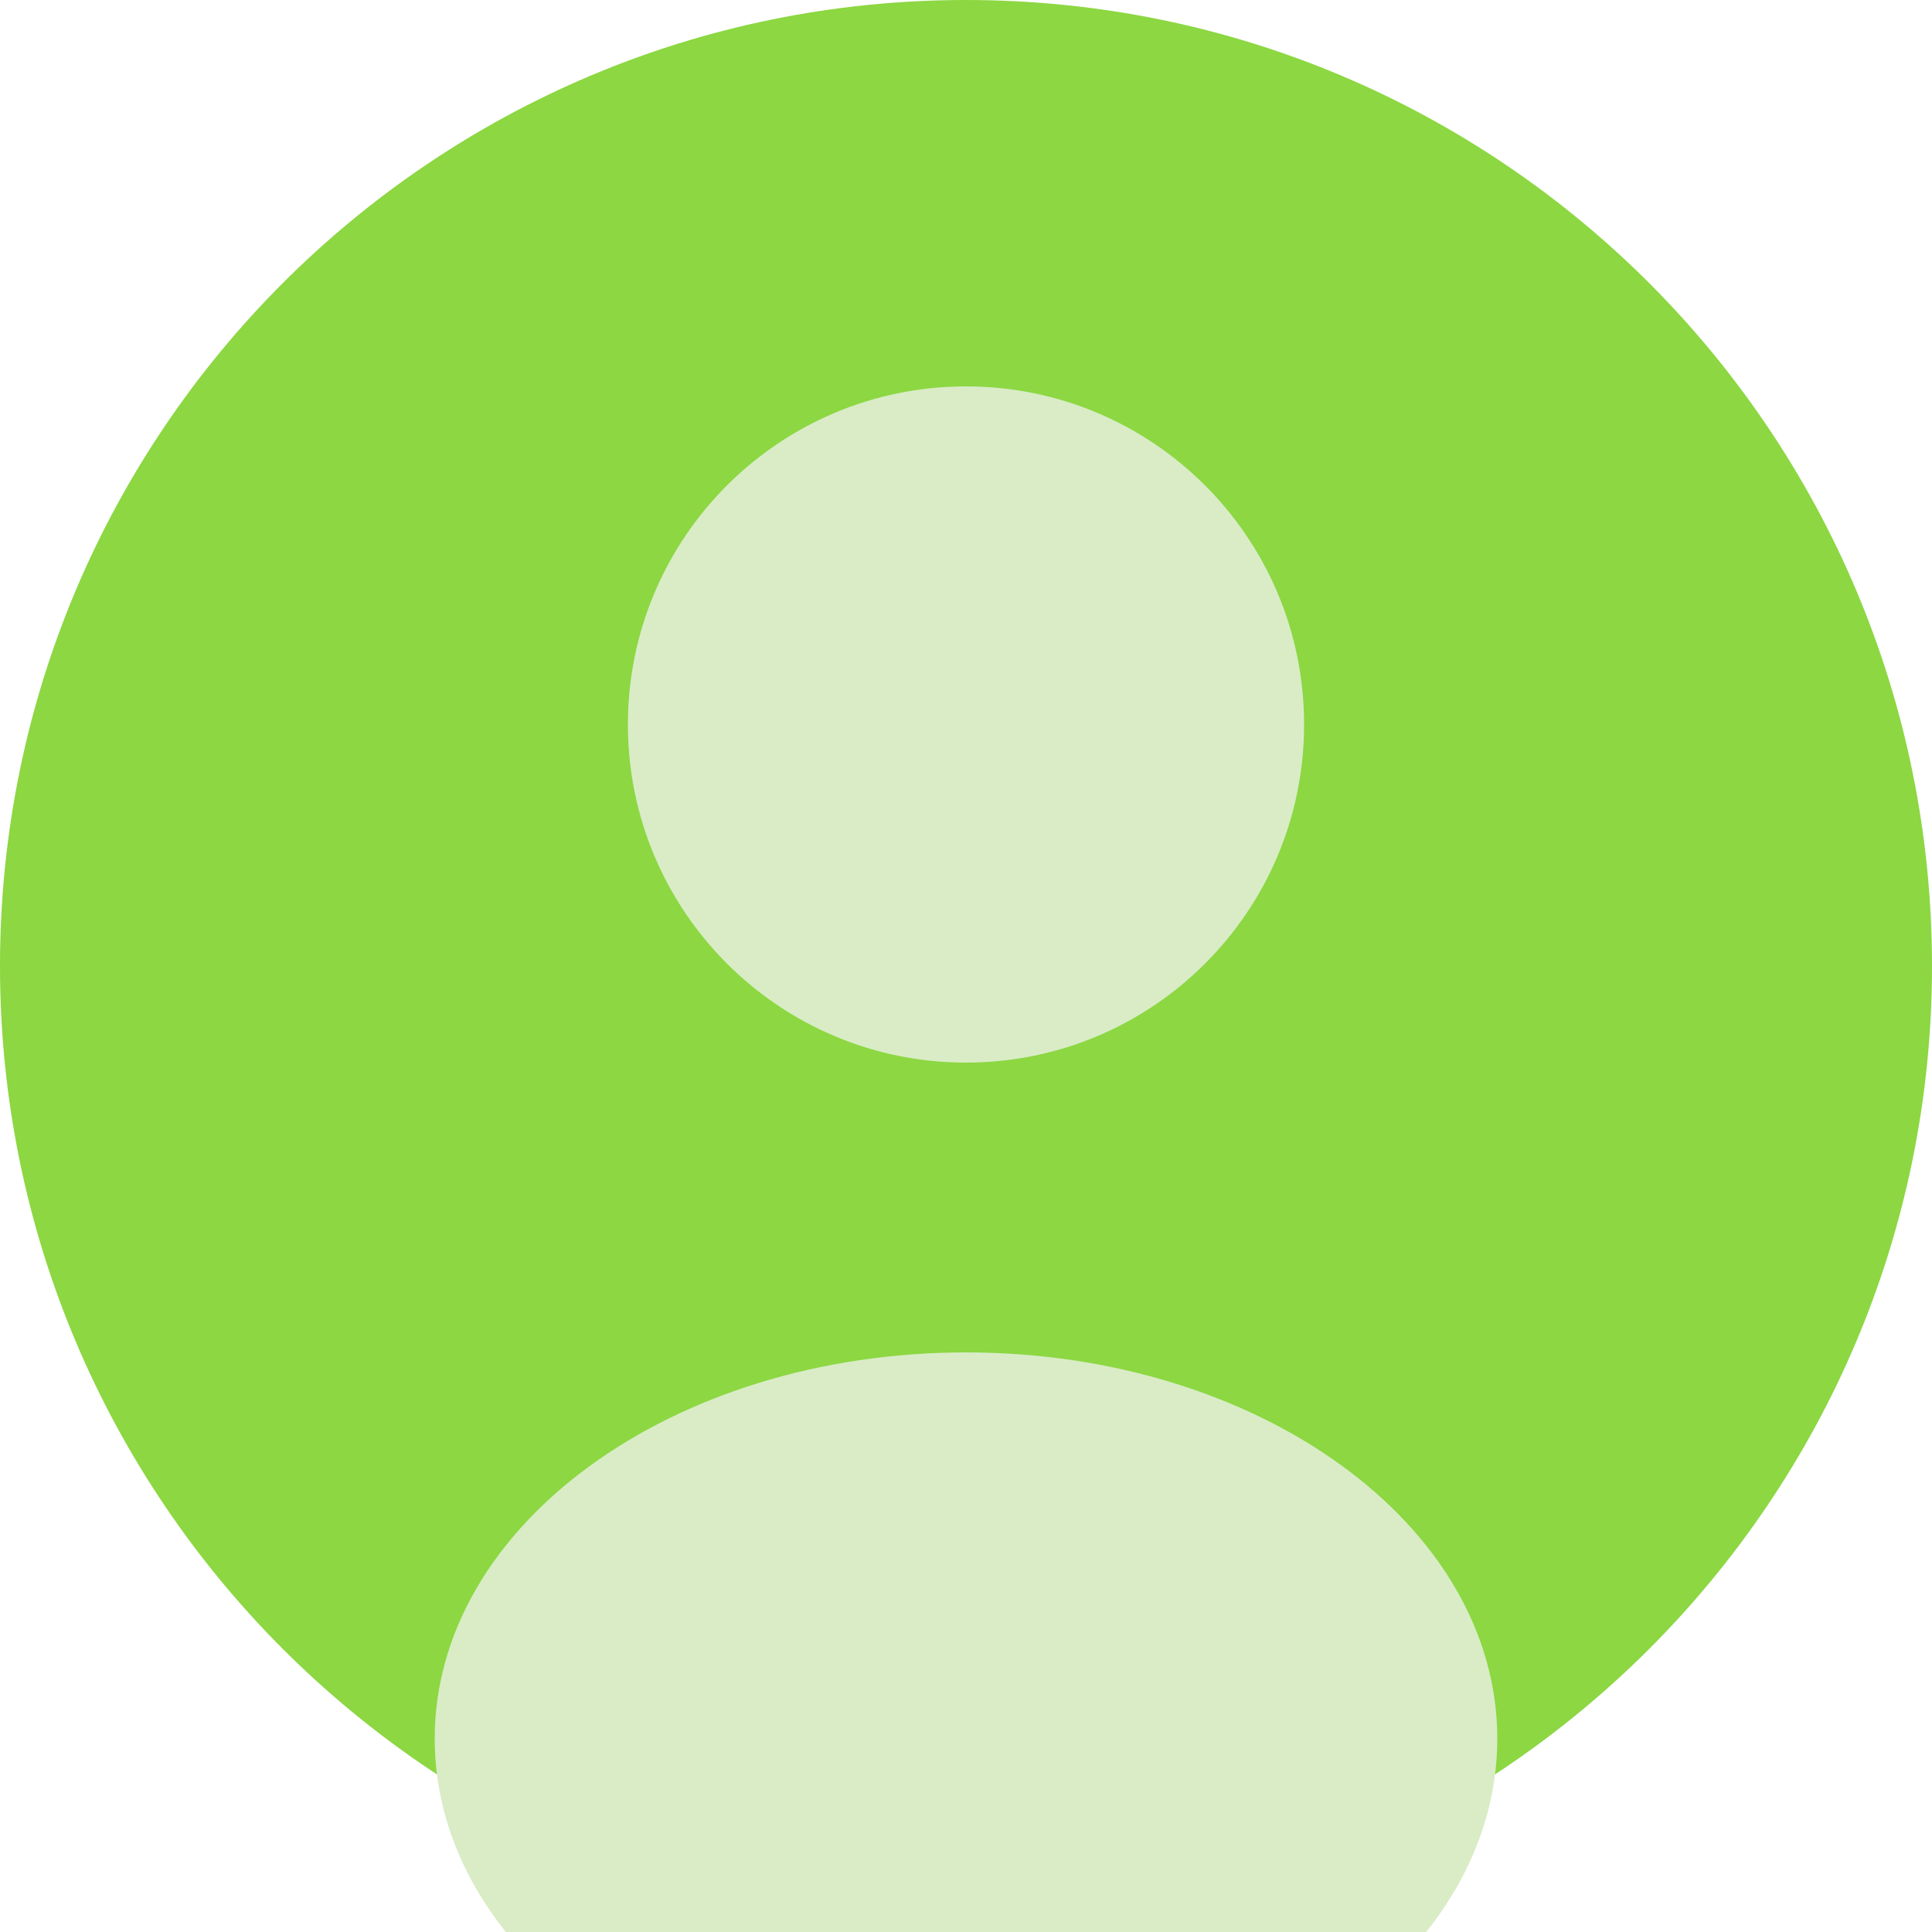
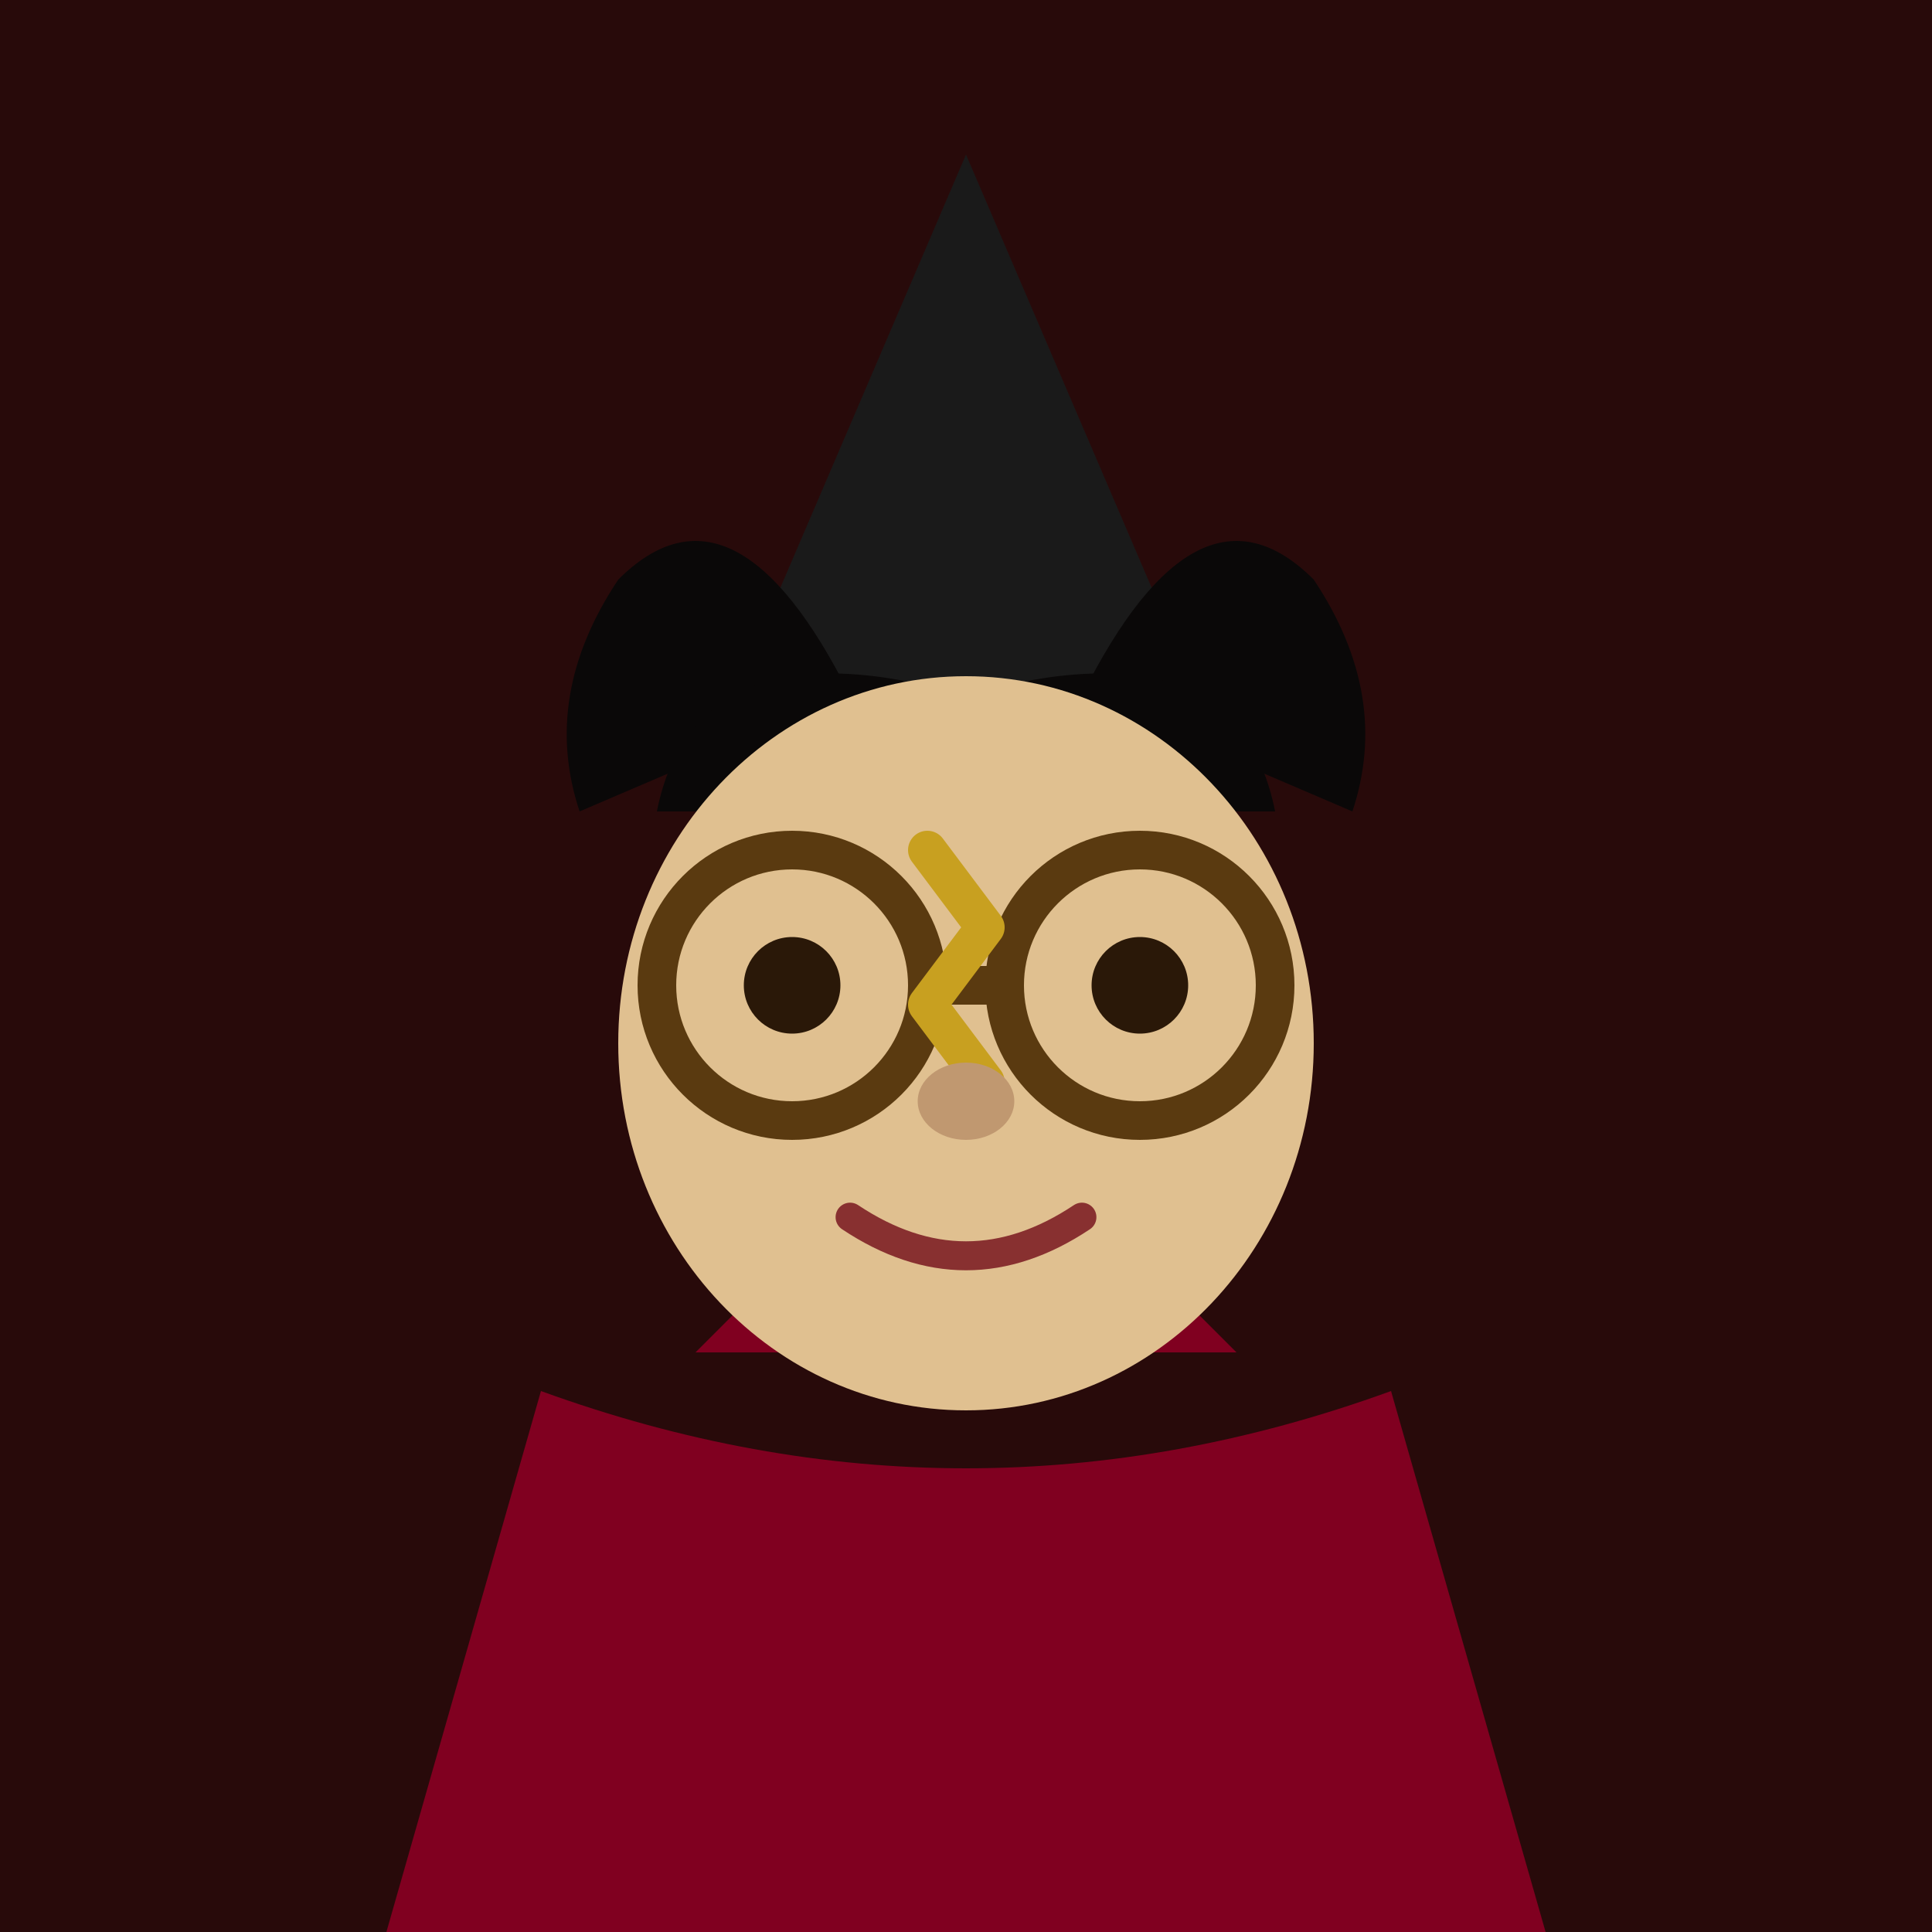
- <svg xmlns="http://www.w3.org/2000/svg" viewBox="0 0 80 80" width="80" height="80">
-   <circle cx="40" cy="40" r="40" fill="hsl(90, 65%, 55%)" />
-   <circle cx="40" cy="30" r="14" fill="hsl(90, 50%, 85%)" />
-   <ellipse cx="40" cy="72" rx="22" ry="16" fill="hsl(90, 50%, 85%)" />
+ <svg xmlns="http://www.w3.org/2000/svg" viewBox="0 0 100 100">
+   <rect width="100" height="100" fill="#280A0A" />
+   <path d="M20 100 L28 72 Q50 80 72 72 L80 100Z" fill="#800020" />
+   <path d="M36 70 L44 62 L50 66 L56 62 L64 70Z" fill="#800020" />
+   <path d="M46 64 L50 58 L54 64 L50 72Z" fill="#C8A020" />
+   <path d="M50 8 L38 36 L62 36Z" fill="#1A1A1A" />
+   <path d="M34 36 L66 36 L62 42 L38 42Z" fill="#141414" />
+   <rect x="36" y="36" width="28" height="4" rx="1" fill="#C8A020" />
+   <path d="M30 42 Q28 36 32 30 Q38 24 44 36" fill="#0A0808" />
+   <path d="M70 42 Q72 36 68 30 Q62 24 56 36" fill="#0A0808" />
+   <path d="M34 42 Q36 32 50 36 Q64 32 66 42" fill="#0A0808" />
+   <ellipse cx="50" cy="54" rx="18" ry="19" fill="#E0C090" />
+   <circle cx="41" cy="51" r="7" fill="none" stroke="#5A3A10" stroke-width="2" />
+   <circle cx="59" cy="51" r="7" fill="none" stroke="#5A3A10" stroke-width="2" />
+   <line x1="48" y1="51" x2="52" y2="51" stroke="#5A3A10" stroke-width="2" />
+   <circle cx="41" cy="51" r="2.5" fill="#2A1808" />
+   <circle cx="59" cy="51" r="2.5" fill="#2A1808" />
+   <path d="M48 44 L51 48 L48 52 L51 56" stroke="#C8A020" stroke-width="2" fill="none" stroke-linecap="round" stroke-linejoin="round" />
+   <ellipse cx="50" cy="57" rx="2.5" ry="2" fill="#C09870" />
+   <path d="M44 63 Q50 67 56 63" stroke="#883030" stroke-width="1.5" fill="none" stroke-linecap="round" />
</svg>
